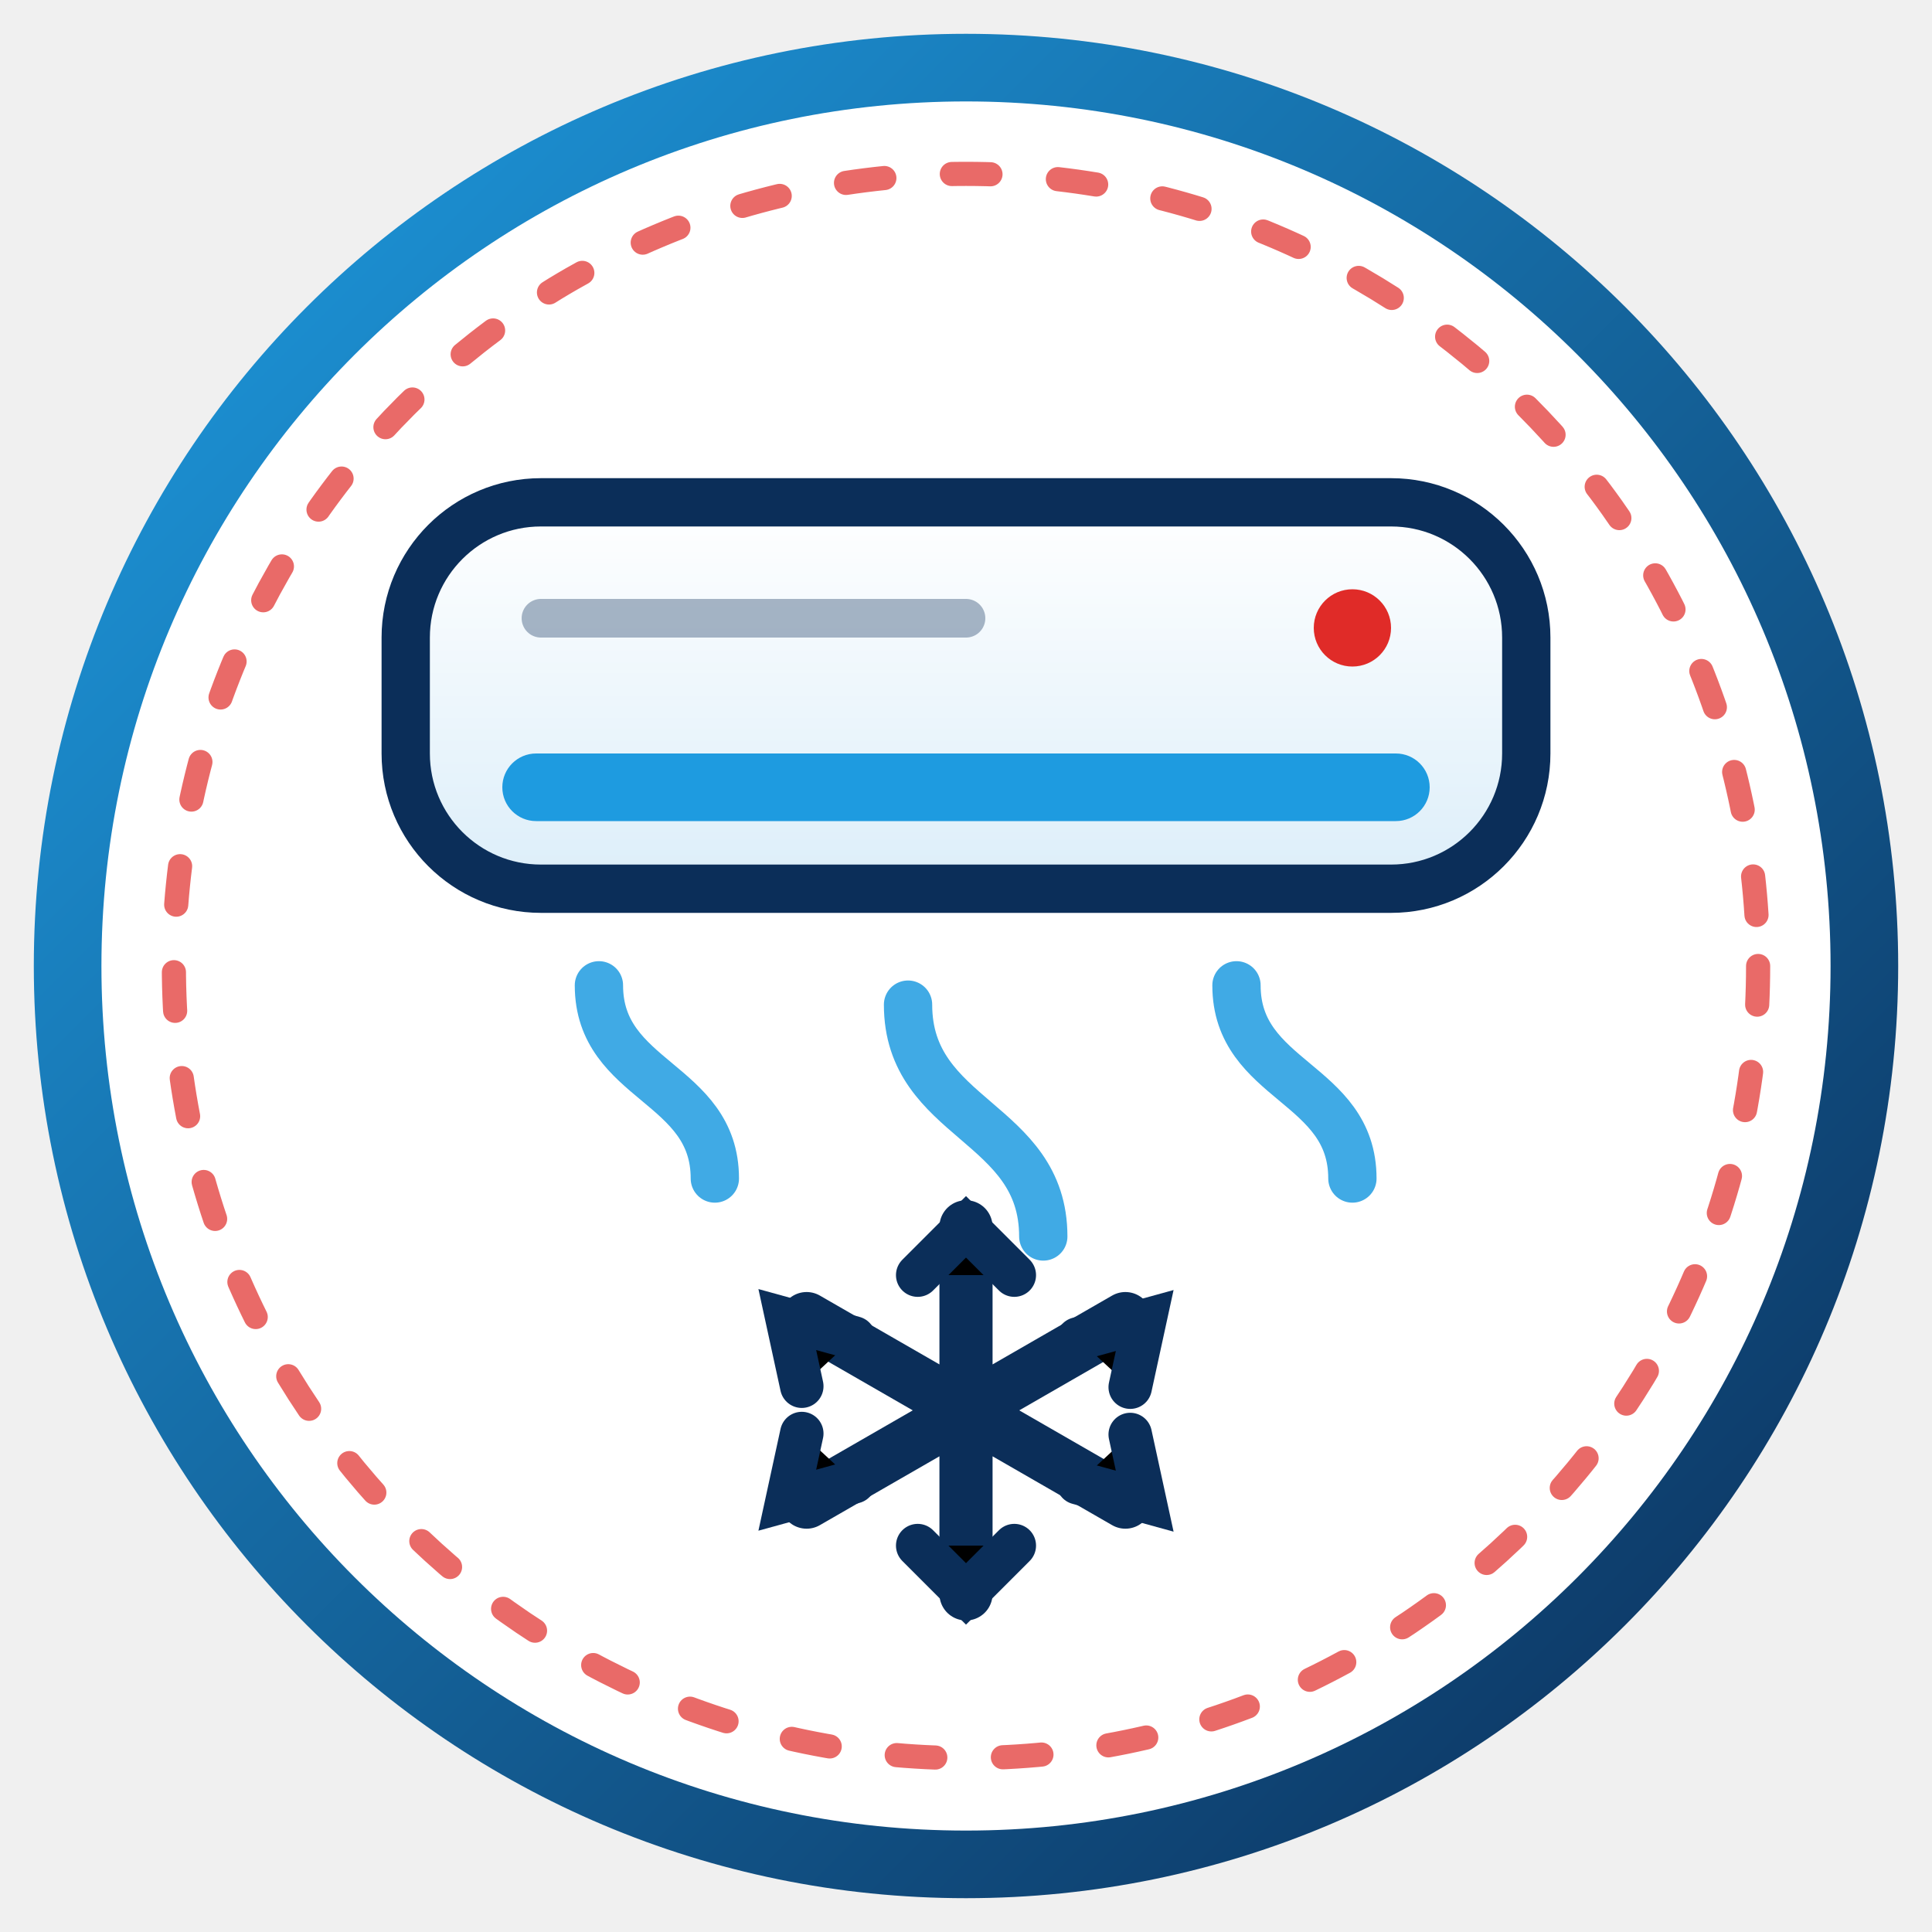
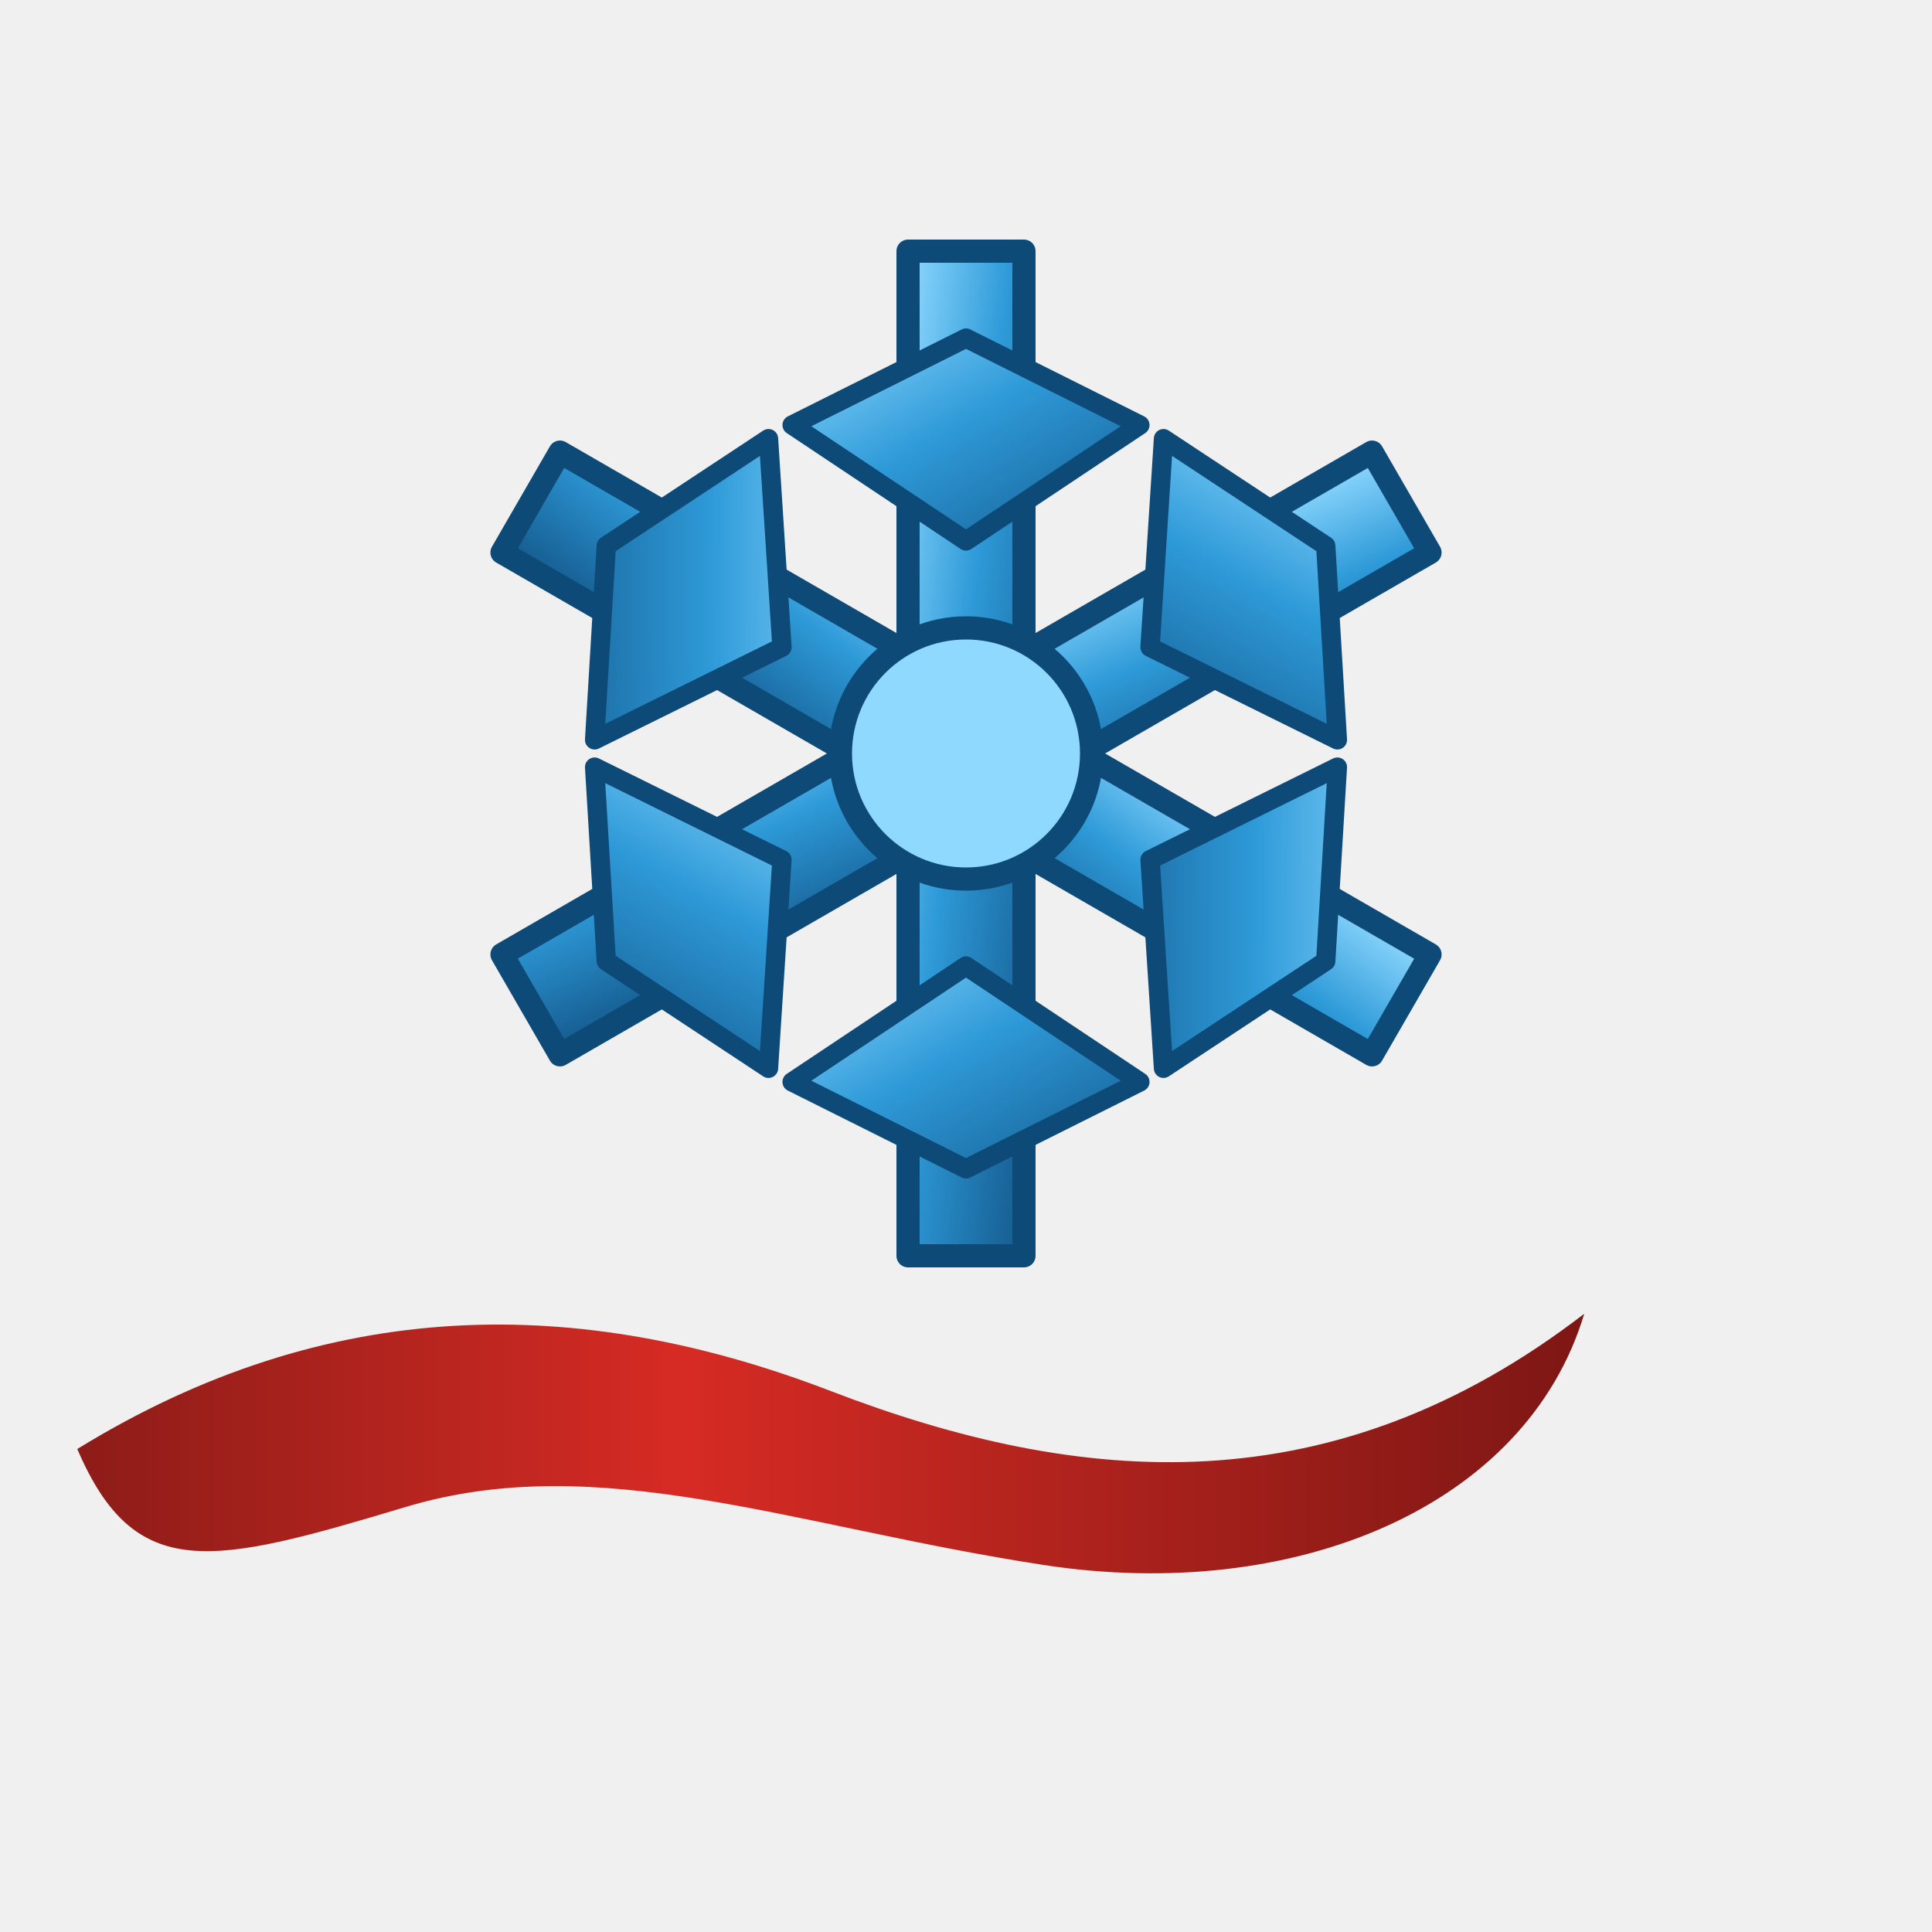
- <svg xmlns="http://www.w3.org/2000/svg" viewBox="0 0 200 200" role="img" aria-label="Tá No Clima - Refrigeração e Serviço">
+ <svg xmlns="http://www.w3.org/2000/svg" viewBox="0 0 200 200" role="img" aria-label="Tá No Clima">
  <defs>
-     <linearGradient id="ring" x1="0" y1="0" x2="1" y2="1">
-       <stop offset="0" stop-color="#1E9BE0" />
-       <stop offset="1" stop-color="#0B2E59" />
+     <linearGradient id="fl" x1="0" y1="0" x2="1" y2="1">
+       <stop offset="0" stop-color="#8FD9FF" />
+       <stop offset=".45" stop-color="#2E9AD8" />
+       <stop offset="1" stop-color="#14598C" />
    </linearGradient>
-     <linearGradient id="body" x1="0" y1="0" x2="0" y2="1">
+     <linearGradient id="sw" x1="0" y1="0" x2="1" y2="0">
+       <stop offset="0" stop-color="#8E1C18" />
+       <stop offset=".4" stop-color="#D62B24" />
+       <stop offset="1" stop-color="#7E1714" />
+     </linearGradient>
+     <linearGradient id="vn" x1="0" y1="0" x2="0" y2="1">
      <stop offset="0" stop-color="#FFFFFF" />
-       <stop offset="1" stop-color="#DCEEF9" />
+       <stop offset="1" stop-color="#B9C8D4" />
    </linearGradient>
  </defs>
-   <circle cx="100" cy="100" r="96" fill="#FFFFFF" />
-   <circle cx="100" cy="100" r="93" fill="none" stroke="url(#ring)" stroke-width="7" />
-   <circle cx="100" cy="100" r="82" fill="none" stroke="#E02B28" stroke-width="2.5" stroke-dasharray="4 7" stroke-linecap="round" opacity=".7" />
-   <g>
-     <rect x="42" y="52" width="116" height="40" rx="14" fill="url(#body)" stroke="#0B2E59" stroke-width="5" />
-     <rect x="52" y="78" width="96" height="7" rx="3.5" fill="#1E9BE0" />
-     <circle cx="140" cy="65" r="4" fill="#E02B28" />
-     <path d="M56 64h44" stroke="#0B2E59" stroke-width="4" stroke-linecap="round" opacity=".35" />
+   <g transform="translate(100 78)" fill="url(#fl)" stroke="#0E4A78" stroke-width="2.4" stroke-linejoin="round">
+     <g>
+       <path d="M-6-52h12v104h-12z" />
+       <path d="M-6-52h12v104h-12z" transform="rotate(60)" />
+       <path d="M-6-52h12v104h-12z" transform="rotate(120)" />
+     </g>
+     <g stroke-width="2">
+       <path d="M-18-34 0-22l18-12-18-9z" />
+       <path d="M-18 34 0 22l18 12-18 9z" />
+       <path d="M-18-34 0-22l18-12-18-9z" transform="rotate(60)" />
+       <path d="M-18 34 0 22l18 12-18 9z" transform="rotate(60)" />
+       <path d="M-18-34 0-22l18-12-18-9z" transform="rotate(120)" />
+       <path d="M-18 34 0 22l18 12-18 9z" transform="rotate(120)" />
+     </g>
+     <circle cx="0" cy="0" r="13" fill="#8FD9FF" stroke="#0E4A78" stroke-width="2.4" />
  </g>
-   <g fill="none" stroke="#1E9BE0" stroke-width="5" stroke-linecap="round" opacity=".85">
-     <path d="M62 102c0 10 12 10 12 20" />
-     <path d="M94 104c0 12 14 12 14 24" />
-     <path d="M128 102c0 10 12 10 12 20" />
-   </g>
-   <g stroke="#0B2E59" stroke-width="5.5" stroke-linecap="round" transform="translate(100 146)">
-     <path d="M0-19V19M-16.5-9.5L16.5 9.5M-16.5 9.5L16.5-9.5" />
-     <g stroke-width="4.5">
-       <path d="M-5-14L0-19l5 5M-5 14L0 19l5-5" />
-       <path d="M-17-2.5l-1.5-6.9 6.9 1.9M17 2.5l1.5 6.9-6.9-1.9" />
-       <path d="M-11.6 7.4l-6.9 1.9 1.5-6.9M11.6-7.4l6.9-1.9-1.5 6.9" />
-     </g>
-   </g>
+   <path d="M8 150c26-16 52-16 78-6s52 12 78-8c-6 20-30 30-56 26s-46-12-66-6-28 8-34-6Z" fill="url(#sw)" />
</svg>
